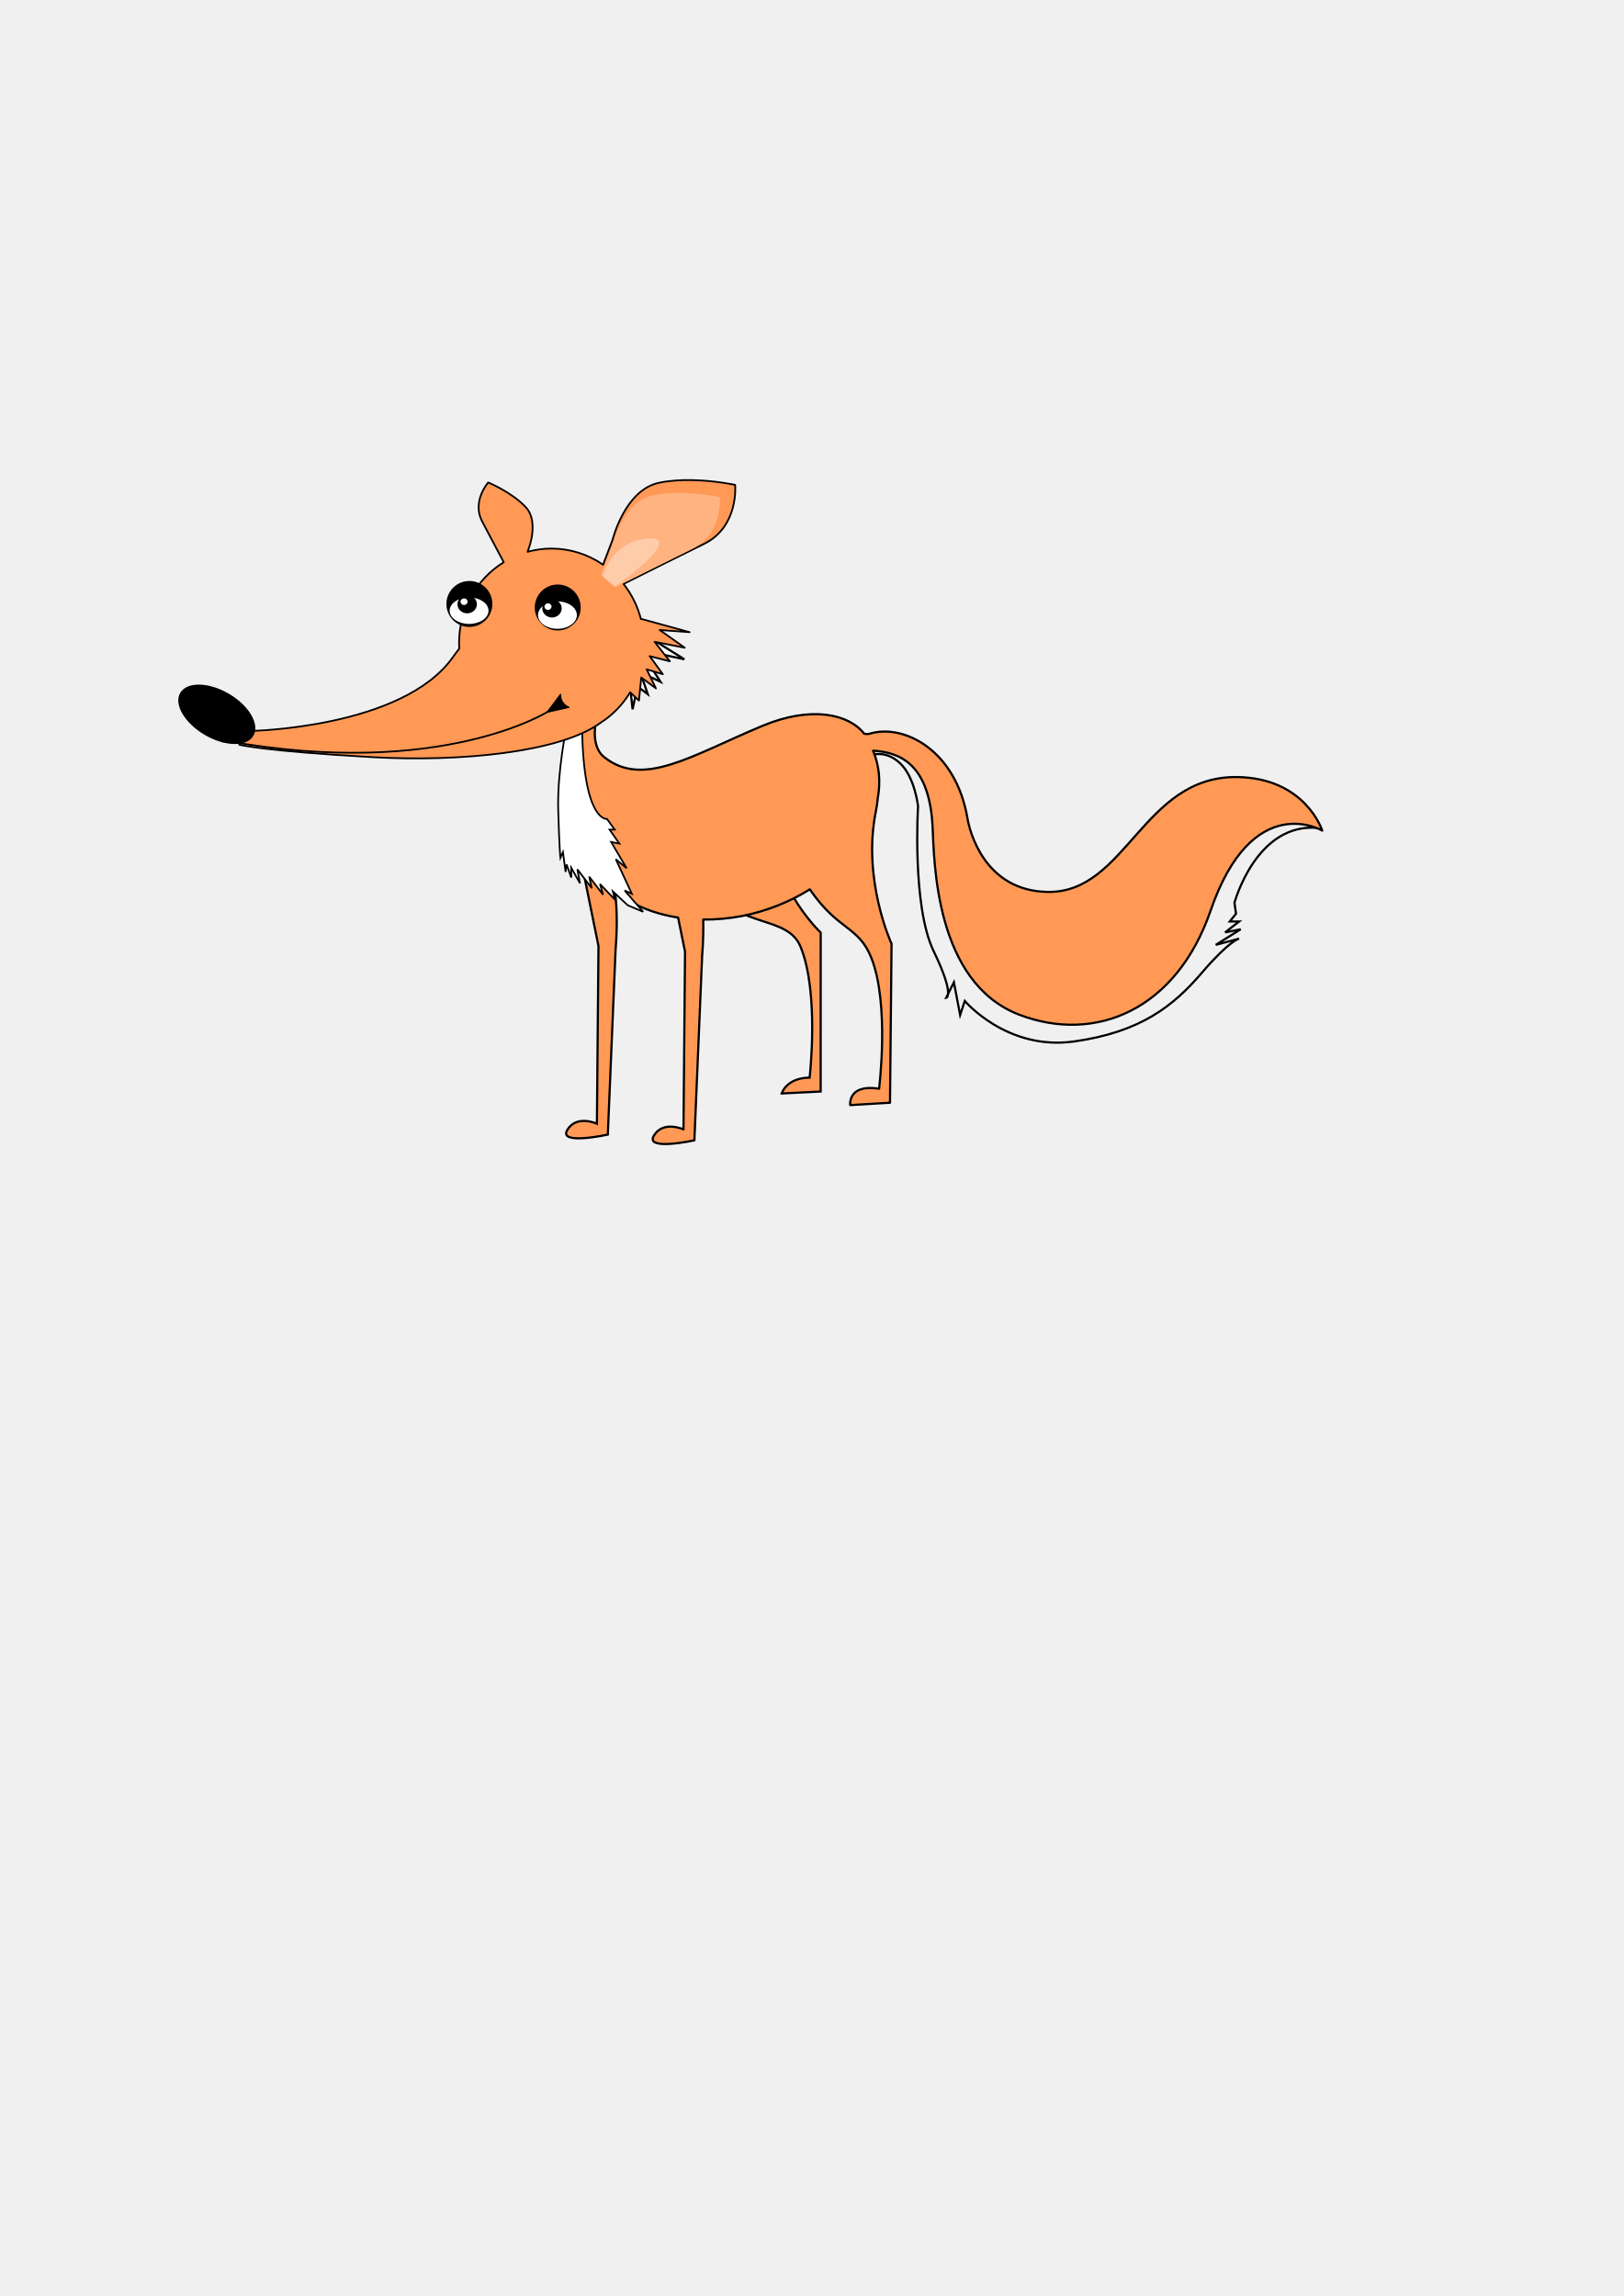
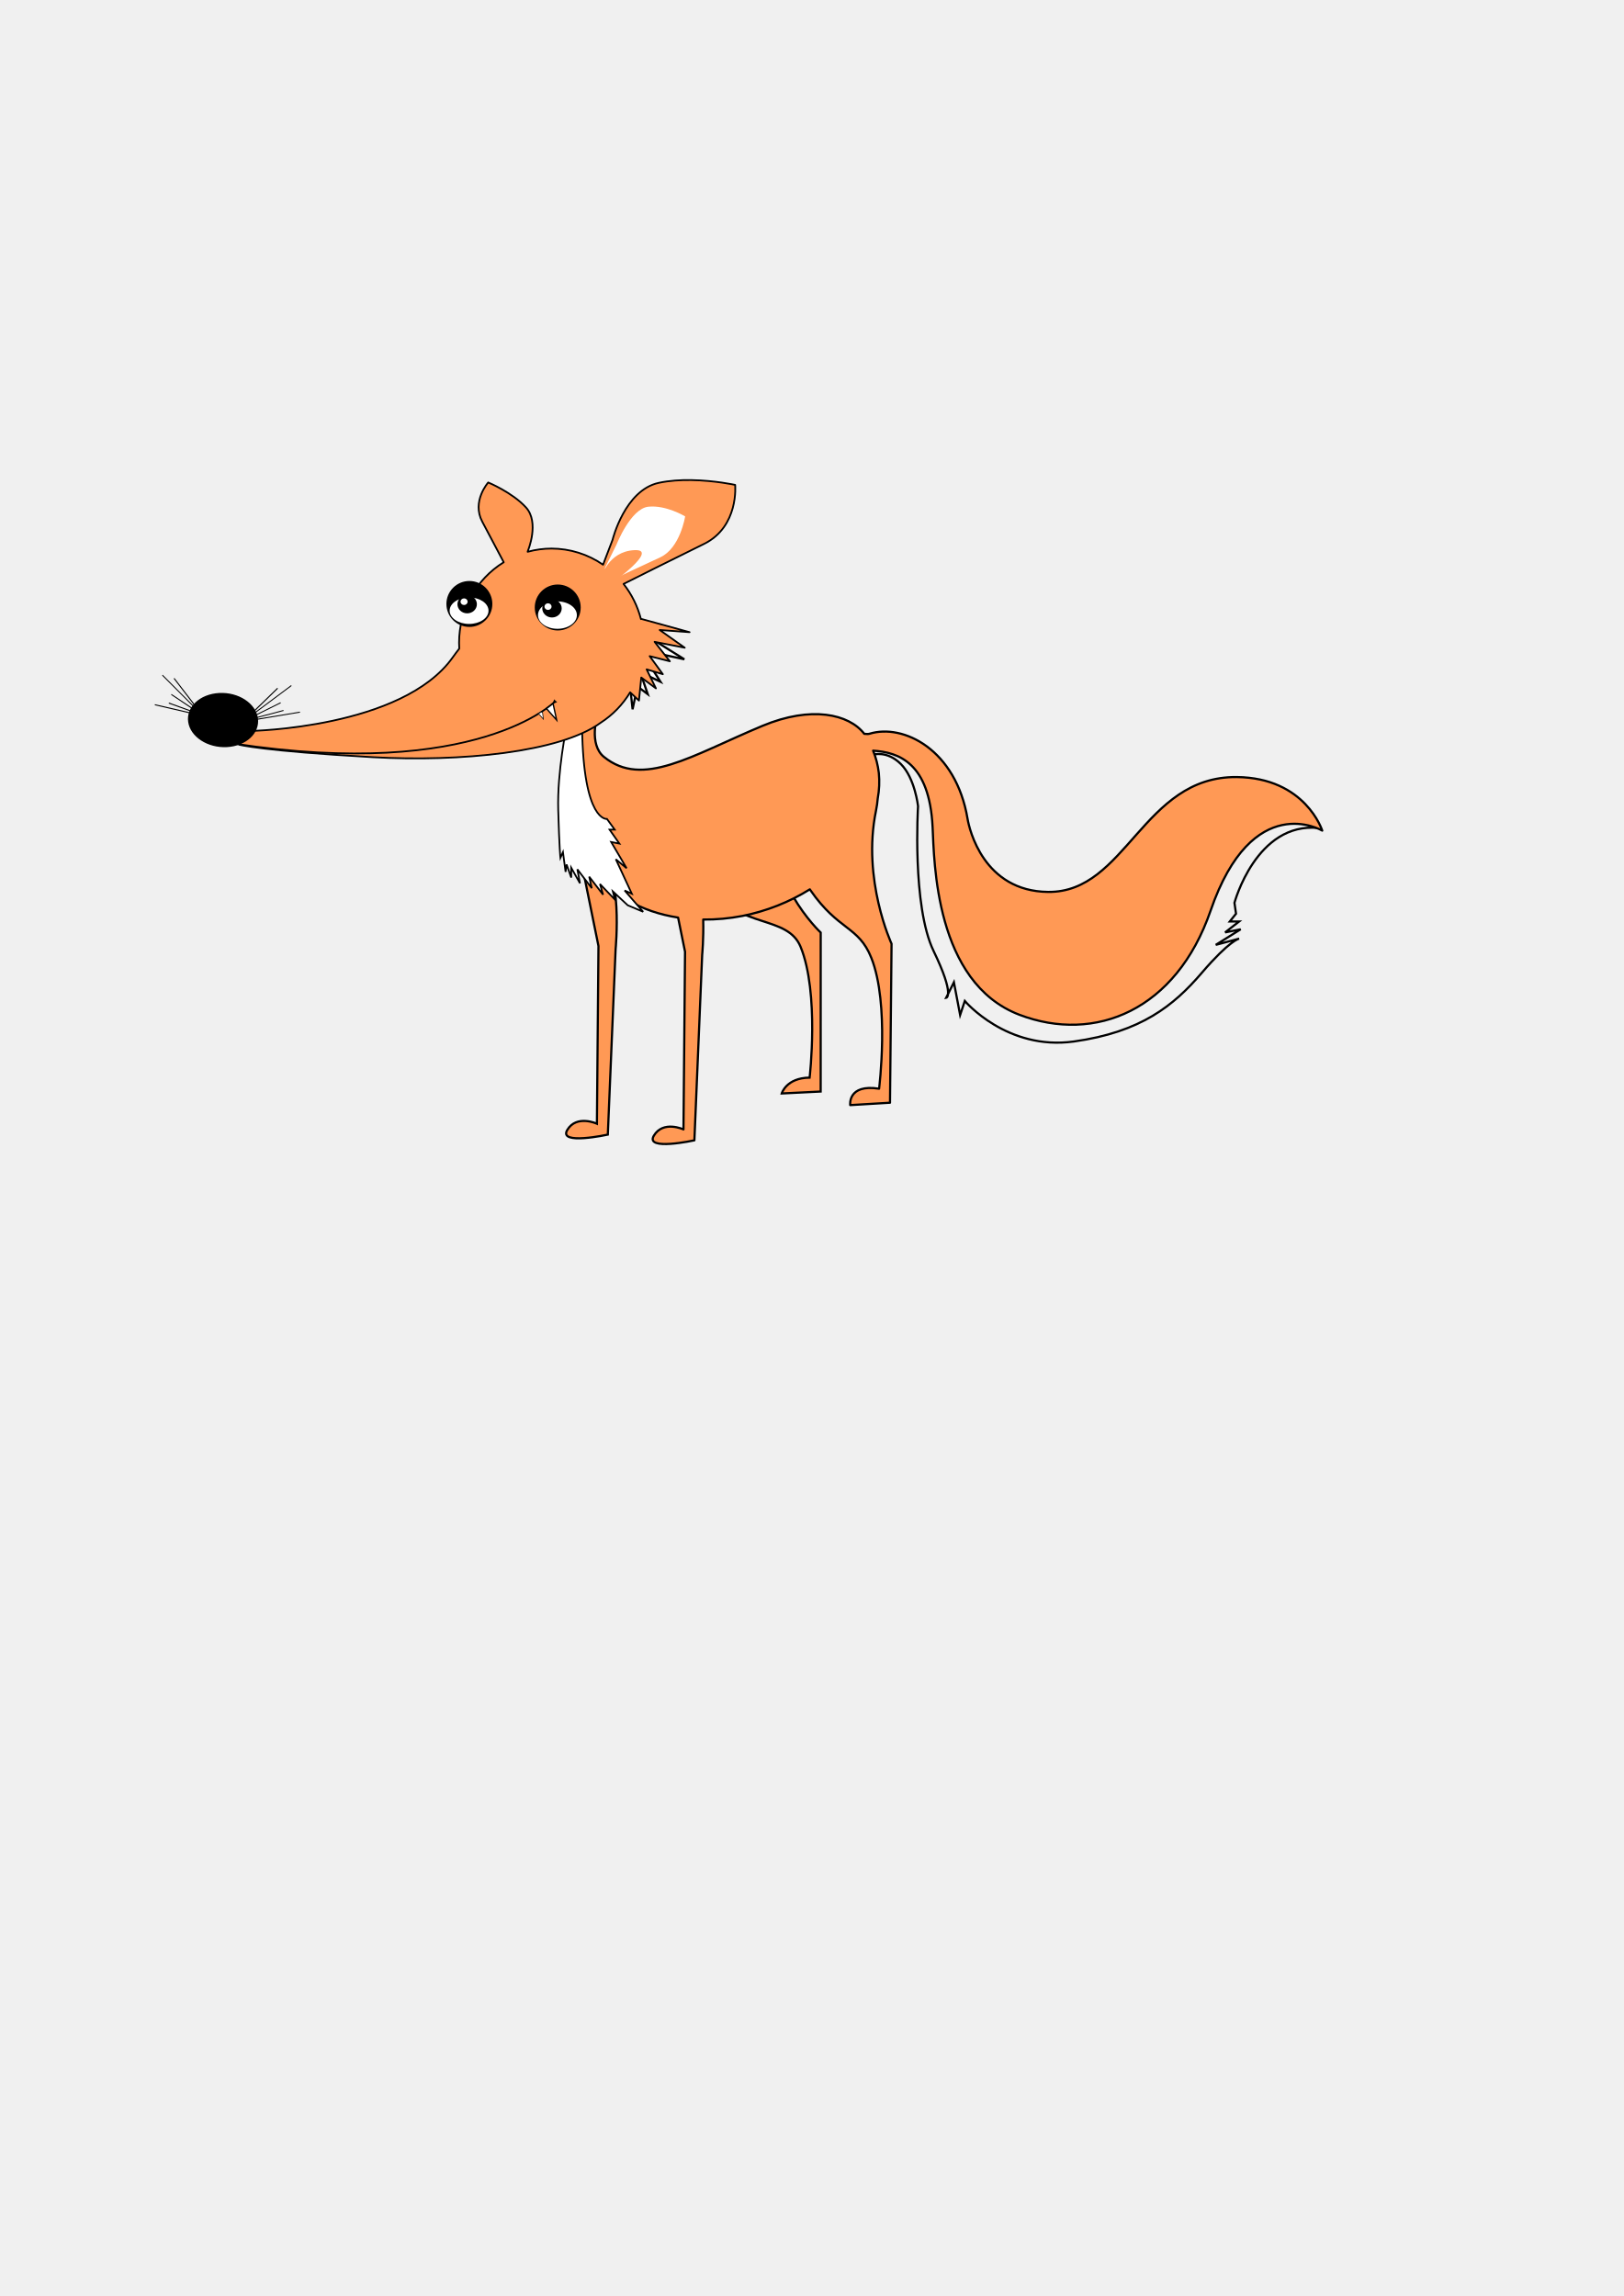
<svg xmlns="http://www.w3.org/2000/svg" width="210mm" height="297mm" viewBox="0 0 744.094 1052.362" id="svg2" version="1.1">
  <defs id="defs4">
+     <marker orient="auto" refY="0.0" refX="0.0" id="TriangleOutS" style="overflow:visible">
+       <path id="path4306" d="M 5.77,0.0 L -2.88,5.0 L -2.88,-5.0 L 5.77,0.0 z " style="fill-rule:evenodd;stroke:#000000;stroke-width:1pt;stroke-opacity:1;fill:#000000;fill-opacity:1" transform="scale(0.2)" />
+     </marker>
+     <marker orient="auto" refY="0.0" refX="0.0" id="marker13824" style="overflow:visible">
+       <path id="path13826" d="M 0.0,0.0 L 5.0,-5.0 L -12.5,0.0 L 5.0,5.0 L 0.0,0.0 z " style="fill-rule:evenodd;stroke:#000000;stroke-width:1pt;stroke-opacity:1;fill:#000000;fill-opacity:1" transform="scale(0.2) translate(6,0)" />
+     </marker>
    <marker orient="auto" refY="0.0" refX="0.0" id="marker9826" style="overflow:visible;">
      <path id="path9828" style="fill-rule:evenodd;stroke-width:0.625;stroke-linejoin:round;stroke:#000000;stroke-opacity:1;fill:#000000;fill-opacity:1" d="M 8.719,4.034 L -2.207,0.016 L 8.719,-4.002 C 6.973,-1.63 6.983,1.616 8.719,4.034 z " transform="scale(1.1) rotate(180) translate(1,0)" />
    </marker>
    <marker orient="auto" refY="0.0" refX="0.0" id="Arrow1Sstart" style="overflow:visible">
      <path id="path4170" d="M 0.0,0.0 L 5.0,-5.0 L -12.5,0.0 L 5.0,5.0 L 0.0,0.0 z " style="fill-rule:evenodd;stroke:#000000;stroke-width:1pt;stroke-opacity:1;fill:#ffffff;fill-opacity:1" transform="scale(0.2) translate(6,0)" />
    </marker>
    <marker orient="auto" refY="0.0" refX="0.0" id="Arrow2Lstart" style="overflow:visible">
      <path id="path4176" style="fill-rule:evenodd;stroke-width:0.625;stroke-linejoin:round;stroke:#000000;stroke-opacity:1;fill:#000000;fill-opacity:1" d="M 8.719,4.034 L -2.207,0.016 L 8.719,-4.002 C 6.973,-1.63 6.983,1.616 8.719,4.034 z " transform="scale(1.1) translate(1,0)" />
    </marker>
    <marker orient="auto" refY="0.0" refX="0.0" id="Club" style="overflow:visible">
      <path id="path4387" d="M -1.597,-7.098 C -3.486,-7.098 -5.024,-5.561 -5.024,-3.671 C -5.024,-3.015 -4.785,-2.444 -4.464,-1.923 C -4.503,-1.891 -4.544,-1.865 -4.581,-1.83 C -5.203,-2.685 -6.17,-3.275 -7.308,-3.275 C -9.197,-3.275 -10.734,-1.738 -10.734,0.151 C -10.734,2.04 -9.197,3.578 -7.308,3.578 C -6.314,3.578 -5.439,3.136 -4.814,2.459 C -4.938,2.814 -5.024,3.18 -5.024,3.578 C -5.024,5.467 -3.486,7.004 -1.597,7.004 C 0.292,7.004 1.829,5.467 1.829,3.578 C 1.829,2.784 1.514,2.084 1.06,1.503 C 2.415,1.766 3.772,2.297 4.766,3.834 C 4.028,3.096 3.554,1.753 3.554,-0.059 L 2.925,-0.105 L 3.507,-0.128 C 3.507,-1.94 3.958,-3.283 4.696,-4.021 C 3.737,-2.539 2.439,-1.995 1.13,-1.713 C 1.534,-2.275 1.829,-2.927 1.829,-3.671 C 1.829,-5.561 0.292,-7.098 -1.597,-7.098 z " style="fill-rule:evenodd;stroke:#000000;stroke-width:0.746pt;stroke-opacity:1;fill:#000000;fill-opacity:1" transform="scale(0.6)" />
    </marker>
    <marker orient="auto" refY="0.0" refX="0.0" id="DotL" style="overflow:visible">
      <path id="path4219" d="M -2.5,-1.0 C -2.5,1.76 -4.74,4.0 -7.5,4.0 C -10.26,4.0 -12.5,1.76 -12.5,-1.0 C -12.5,-3.76 -10.26,-6.0 -7.5,-6.0 C -4.74,-6.0 -2.5,-3.76 -2.5,-1.0 z " style="fill-rule:evenodd;stroke:#000000;stroke-width:1pt;stroke-opacity:1;fill:#000000;fill-opacity:1" transform="scale(0.8) translate(7.4, 1)" />
    </marker>
    <marker orient="auto" refY="0.0" refX="0.0" id="SemiCircleIn" style="overflow:visible">
      <path id="path4336" d="M -0.375,-0.046 C -0.375,2.714 1.865,4.954 4.625,4.954 L 4.625,-5.046 C 1.865,-5.046 -0.375,-2.806 -0.375,-0.046 z " style="fill-rule:evenodd;stroke:#000000;stroke-width:1pt;stroke-opacity:1;fill:#000000;fill-opacity:1" transform="scale(0.6)" />
    </marker>
    <marker orient="auto" refY="0.0" refX="0.0" id="Arrow1Mend" style="overflow:visible;">
      <path id="path4167" d="M 0.0,0.0 L 5.0,-5.0 L -12.5,0.0 L 5.0,5.0 L 0.0,0.0 z " style="fill-rule:evenodd;stroke:#000000;stroke-width:1pt;stroke-opacity:1;fill:#ffffff;fill-opacity:1" transform="scale(0.4) rotate(180) translate(10,0)" />
    </marker>
    <marker orient="auto" refY="0.0" refX="0.0" id="Arrow2Lend" style="overflow:visible;">
      <path id="path4179" style="fill-rule:evenodd;stroke-width:0.625;stroke-linejoin:round;stroke:#eb781e;stroke-opacity:1;fill:#ffffff;fill-opacity:1" d="M 8.719,4.034 L -2.207,0.016 L 8.719,-4.002 C 6.973,-1.63 6.983,1.616 8.719,4.034 z " transform="scale(1.1) rotate(180) translate(1,0)" />
    </marker>
    <marker orient="auto" refY="0.0" refX="0.0" id="DiamondLend" style="overflow:visible">
      <path id="path4255" d="M 0,-7.071 L -7.071,0 L 0,7.071 L 7.071,0 L 0,-7.071 z " style="fill-rule:evenodd;stroke:#000000;stroke-width:1pt;stroke-opacity:1;fill:#000000;fill-opacity:1" transform="scale(0.8) translate(-7,0)" />
    </marker>
    <marker orient="auto" refY="0.0" refX="0.0" id="EmptyTriangleInL" style="overflow:visible">
      <path id="path4309" d="M 5.77,0.0 L -2.88,5.0 L -2.88,-5.0 L 5.77,0.0 z " style="fill-rule:evenodd;fill:#ffffff;stroke:#000000;stroke-width:1pt;stroke-opacity:1" transform="scale(-0.8) translate(-6,0)" />
    </marker>
    <marker orient="auto" refY="0.0" refX="0.0" id="Tail" style="overflow:visible">
      <g id="g4194" transform="scale(-1.2)" style="stroke:#000000;stroke-opacity:1;fill:#000000;fill-opacity:1">
        <path id="path4196" d="M -3.805,-3.959 L 0.544,0" style="fill:#000000;fill-rule:evenodd;stroke:#000000;stroke-width:0.8;stroke-linecap:round;stroke-opacity:1;fill-opacity:1" />
        <path id="path4198" d="M -1.287,-3.959 L 3.062,0" style="fill:#000000;fill-rule:evenodd;stroke:#000000;stroke-width:0.8;stroke-linecap:round;stroke-opacity:1;fill-opacity:1" />
        <path id="path4200" d="M 1.305,-3.959 L 5.654,0" style="fill:#000000;fill-rule:evenodd;stroke:#000000;stroke-width:0.8;stroke-linecap:round;stroke-opacity:1;fill-opacity:1" />
        <path id="path4202" d="M -3.805,4.178 L 0.544,0.22" style="fill:#000000;fill-rule:evenodd;stroke:#000000;stroke-width:0.8;stroke-linecap:round;stroke-opacity:1;fill-opacity:1" />
        <path id="path4204" d="M -1.287,4.178 L 3.062,0.22" style="fill:#000000;fill-rule:evenodd;stroke:#000000;stroke-width:0.8;stroke-linecap:round;stroke-opacity:1;fill-opacity:1" />
        <path id="path4206" d="M 1.305,4.178 L 5.654,0.22" style="fill:#000000;fill-rule:evenodd;stroke:#000000;stroke-width:0.8;stroke-linecap:round;stroke-opacity:1;fill-opacity:1" />
      </g>
    </marker>
    <marker orient="auto" refY="0.0" refX="0.0" id="Arrow2Mend" style="overflow:visible;">
      <path id="path4185" style="fill-rule:evenodd;stroke-width:0.625;stroke-linejoin:round;stroke:#000000;stroke-opacity:1;fill:#000000;fill-opacity:1" d="M 8.719,4.034 L -2.207,0.016 L 8.719,-4.002 C 6.973,-1.63 6.983,1.616 8.719,4.034 z " transform="scale(0.6) rotate(180) translate(0,0)" />
    </marker>
    <marker orient="auto" refY="0.0" refX="0.0" id="marker4460" style="overflow:visible;">
      <path id="path4462" d="M 0.0,0.0 L 5.0,-5.0 L -12.5,0.0 L 5.0,5.0 L 0.0,0.0 z " style="fill-rule:evenodd;stroke:#000000;stroke-width:1pt;stroke-opacity:1;fill:#000000;fill-opacity:1" transform="scale(0.8) rotate(180) translate(12.5,0)" />
    </marker>
    <marker orient="auto" refY="0.0" refX="0.0" id="Arrow1Lstart" style="overflow:visible">
      <path id="path4158" d="M 0.0,0.0 L 5.0,-5.0 L -12.5,0.0 L 5.0,5.0 L 0.0,0.0 z " style="fill-rule:evenodd;stroke:#000000;stroke-width:1pt;stroke-opacity:1;fill:#000000;fill-opacity:1" transform="scale(0.8) translate(12.5,0)" />
    </marker>
    <marker orient="auto" refY="0.0" refX="0.0" id="Arrow1Lend" style="overflow:visible;">
      <path id="path4161" d="M 0.0,0.0 L 5.0,-5.0 L -12.5,0.0 L 5.0,5.0 L 0.0,0.0 z " style="fill-rule:evenodd;stroke:#000000;stroke-width:1pt;stroke-opacity:1;fill:#000000;fill-opacity:1" transform="scale(0.8) rotate(180) translate(12.5,0)" />
    </marker>
  </defs>
  <g id="layer1">
    <path style="fill:none;fill-rule:evenodd;stroke:#000000;stroke-width:1px;stroke-linecap:butt;stroke-linejoin:miter;stroke-opacity:1" d="m 400,345.934 c 0,0 6.429,-2.143 12.857,4.286 6.429,6.429 7.857,19.286 7.857,19.286 0,0 -2.857,45.714 7.143,66.429 10,20.714 5.714,21.429 5.714,21.429 l 3.571,-7.143 2.857,15 2.143,-6.429 c 0,0 19.286,22.857 50,18.571 30.714,-4.286 45.714,-16.429 58.571,-31.429 12.857,-15 17.143,-15.714 17.143,-15.714 l -10.714,2.857 11.429,-7.143 -7.143,1.429 6.429,-5 -4.286,0 2.857,-3.571 -0.714,-5 c 0,0 10,-37.143 38.571,-34.286 -15,-16.429 -33.571,-11.429 -33.571,-11.429 l -54.286,62.857 -55,7.857 L 435.714,383.076 425,350.219 l -16.429,-9.286 -17.143,0.714 z" id="path11751" />
    <path style="fill:#ff9955;fill-opacity:1;fill-rule:evenodd;stroke:#000000;stroke-width:1px;stroke-linecap:butt;stroke-linejoin:miter;stroke-opacity:1" d="m 325.57,372.208 c 0,0 33.502,-18.709 29.985,-1.716 -6.525,31.523 20.548,56.948 20.548,56.948 l -0.015,72.861 -17.849,0.886 c 0,0 2.05,-7.163 12.788,-7.266 0,0 4.518,-38.848 -4.147,-59.963 -5.977,-14.562 -27.938,-8.304 -40.973,-26.751 -28.795,-40.751 -0.336,-34.998 -0.336,-34.998 z" id="path11728-7" />
    <path style="fill:#ff9955;fill-opacity:1;fill-rule:evenodd;stroke:#000000;stroke-width:1px;stroke-linecap:butt;stroke-linejoin:miter;stroke-opacity:1" d="m 264.972,387.901 9.286,45.714 -0.714,81.429 c 0,0 -9.286,-4.286 -13.571,2.857 -4.286,7.143 18.571,2.143 18.571,2.143 l 3.571,-85 c 0,0 3.571,-37.143 -7.857,-42.857 -11.429,-5.714 -9.286,-4.286 -9.286,-4.286 z" id="path11711" />
    <path style="fill:#ff9955;fill-opacity:1;stroke:#000000;stroke-width:1;stroke-linejoin:round;stroke-miterlimit:4;stroke-dasharray:none;stroke-dashoffset:0;stroke-opacity:1" d="m 349.461,332.67 c -32.758,13.671 -54.886,28.671 -72.685,14.256 -7.114,-5.761 -3.041,-19.053 -3.041,-19.053 1.718,-2.24 -11.395,5.646 -11.395,5.646 0,0 -4.413,48.467 7.596,62.107 0.873,0.991 1.711,1.893 2.531,2.754 7.635,11.622 21.389,19.593 38.283,22.188 l 3.182,15.666 -0.715,81.428 c 0,0 -9.285,-4.285 -13.57,2.857 -4.286,7.143 18.57,2.143 18.57,2.143 l 3.572,-85 c 0,0 0.708,-7.459 0.473,-16.199 5.908,0.072 11.936,-0.479 17.928,-1.637 11.004,-2.188 21.617,-6.375 30.936,-12.203 0.103,0.151 0.198,0.301 0.303,0.453 12.857,18.571 22.023,16.305 27.86,30.924 8.463,21.197 3.572,60 3.572,60 -14.519,-2.269 -13.236,7.521 -13.236,7.521 l 18.236,-1.091 0.713,-72.857 c 0,0 -13.614,-29.389 -7.145,-60.924 0.413,-2.016 0.664,-3.866 0.799,-5.594 0.73,-3.988 0.899,-7.953 0.504,-11.82 -0.41,-3.512 -1.286,-6.92 -2.613,-10.174 11.648,0.758 25.793,5.44 27.26,35.006 0.771,15.539 0.983,71.249 39.76,86.043 34.689,13.235 71.907,-2.056 87.629,-47.686 19.203,-55.731 51.182,-36.717 51.182,-36.717 0,0 -7.663,-24.239 -39.217,-24.543 -43.028,-0.415 -50.54,53.028 -86.432,52.645 -29.557,-0.316 -36.1,-28.748 -36.889,-33.473 -5.309,-31.794 -29.454,-43.799 -44.979,-39.018 -0.804,0.248 -1.615,0.001 -2.363,0.029 -7.017,-9.094 -24.329,-12.976 -46.608,-3.678 z" id="path10159" />
    <path style="fill:#ffffff;fill-opacity:1;fill-rule:evenodd;stroke:#000000;stroke-width:0.788px;stroke-linecap:butt;stroke-linejoin:miter;stroke-opacity:1" d="m 259.7,332.834 c 0,0 -4.407,20.773 -3.886,38.502 0.521,17.729 1.004,21.877 1.004,21.877 l 1.168,-2.647 1.202,9.048 0.46,-3.398 2.133,6.025 -0.013,-4.527 4.017,7.147 -1.194,-6.407 6.608,8.643 -1.191,-5.276 6.372,8.267 -1.425,-4.897 6.839,7.133 -0.951,-3.768 6.836,6.378 7.062,2.981 -8.492,-9.765 3.296,1.492 -7.334,-15.807 4.949,4.124 -7.088,-12.036 3.764,0.735 -4.485,-6.39 2.351,-0.012 -3.541,-4.886 c 0,0 -10.81,1.565 -11.406,-41.818 z" id="path11882" />
    <path style="fill:#ffffff;fill-rule:evenodd;stroke:#000000;stroke-width:1;stroke-linecap:butt;stroke-linejoin:miter;stroke-miterlimit:4;stroke-dasharray:none;stroke-opacity:1" d="m 291.937,288.632 21.68,13.554 -20.377,-4.412 9.43,14.699 -9.269,-4.327 3.451,10.029 -4.739,-3.558 -2.22,10.489 -1.5,-13.826 z" id="path11884" />
    <path style="fill:#ff9955;fill-opacity:1;stroke:#000000;stroke-width:0.802;stroke-linejoin:round;stroke-miterlimit:4;stroke-dasharray:none;stroke-dashoffset:0;stroke-opacity:1" d="m 316.883,220.042 c -4.914,-0.08 -10.159,0.225 -15.019,1.275 -15.552,3.36 -21.127,26.05 -21.127,26.05 l -4.37,11.46 a 42.374,43.233 0 0 0 -23.613,-7.401 42.374,43.233 0 0 0 -10.948,1.486 l 0.157,-0.561 c 0,0 5.379,-12.913 -0.949,-19.807 -6.327,-6.894 -17.281,-11.402 -17.281,-11.402 0,0 -7.709,8.669 -2.717,17.988 3.535,6.597 7.376,13.903 9.828,18.573 a 42.374,43.233 0 0 0 -20.465,36.955 42.374,43.233 0 0 0 0.091,2.629 c -0.986,1.257 -1.971,2.566 -2.955,3.957 -23.024,32.561 -92.764,33.785 -92.764,33.785 l -5.154,6.299 c 0,0 10.308,2.863 61.271,5.726 39.928,2.243 85.825,-2.193 104.383,-15.784 a 42.374,43.233 0 0 0 13.527,-13.949 l 4.035,3.78 1.066,-10.563 6.711,4.973 -4.251,-8.713 7.423,2.225 -6.038,-8.284 9.249,2.36 -6.99,-8.915 13.813,2.695 -11.474,-8.125 13.694,1.007 -22.231,-6.114 -0.056,0.125 a 42.374,43.233 0 0 0 -7.971,-16.127 c 4.707,-2.362 22.644,-11.358 36.847,-18.329 16.154,-7.929 14.295,-27.066 14.295,-27.066 0,0 -9.21,-2.028 -20.02,-2.203 z" id="path10106" />
-     <path style="fill:none;fill-rule:evenodd;stroke:#000000;stroke-width:0.802;stroke-linecap:butt;stroke-linejoin:round;stroke-miterlimit:4;stroke-dasharray:none;stroke-dashoffset:0;stroke-opacity:1;marker-start:url(#marker9826);marker-mid:url(#Arrow1Mend);marker-end:url(#Arrow1Sstart)" d="m 251.608,325.865 c 0,0 -48.673,31.494 -147.737,13.743" id="path3352" />
+     <path style="fill:none;fill-rule:evenodd;stroke:#000000;stroke-width:0.802;stroke-linecap:butt;stroke-linejoin:round;stroke-miterlimit:4;stroke-dasharray:none;stroke-dashoffset:0;stroke-opacity:1;marker-start:url(#TriangleOutS);marker-mid:url(#Arrow1Mend);marker-end:url(#Arrow1Sstart)" d="m 254.217,321.62 c 0,0 -35.265,36.219 -147.131,19.168" id="path3352" />
    <circle style="fill:#000000;stroke-width:1;stroke-miterlimit:4;stroke-dasharray:none;stroke-dashoffset:0" id="path5632" cx="255.592" cy="278.44" r="10.528" />
    <ellipse style="fill:#ffffff;stroke-width:1;stroke-miterlimit:4;stroke-dasharray:none;stroke-dashoffset:0" id="path5634" cx="255.455" cy="281.931" rx="8.908" ry="6.276" />
-     <ellipse style="fill:#000000;stroke-width:1;stroke-miterlimit:4;stroke-dasharray:none;stroke-dashoffset:0" id="path5632-4" cx="251.168" cy="232.335" rx="19.435" ry="10.932" transform="matrix(0.8629643,0.505265,-0.505265,0.8629643,0,0)" />
+     <ellipse style="fill:#000000;stroke-width:1;stroke-miterlimit:4;stroke-dasharray:none;stroke-dashoffset:0" id="path5632-4" cx="54.424" cy="336.377" rx="16" ry="12.532" transform="matrix(0.9985581,-0.05368152,0.1423078,0.9898225,0,0)" />
    <circle style="fill:#000000;stroke-width:1;stroke-miterlimit:4;stroke-dasharray:none;stroke-dashoffset:0" id="path5632-7" cx="215.102" cy="276.821" r="10.528" />
    <ellipse style="fill:#ffffff;stroke-width:1;stroke-miterlimit:4;stroke-dasharray:none;stroke-dashoffset:0" id="path5634-3" cx="214.964" cy="279.906" rx="8.908" ry="6.074" />
    <ellipse style="fill:#000000;stroke-width:1;stroke-miterlimit:4;stroke-dasharray:none;stroke-dashoffset:0" id="path5634-3-3" cx="214.089" cy="276.947" rx="4.454" ry="4.176" />
    <ellipse style="fill:#000000;stroke-width:1;stroke-miterlimit:4;stroke-dasharray:none;stroke-dashoffset:0" id="path5634-3-3-1" cx="252.96" cy="278.845" rx="4.454" ry="4.176" />
    <ellipse style="fill:#ffffff;stroke-width:1;stroke-miterlimit:4;stroke-dasharray:none;stroke-dashoffset:0" id="path5634-3-3-2" cx="212.672" cy="275.783" rx="1.62" ry="1.518" />
    <ellipse style="fill:#ffffff;stroke-width:1;stroke-miterlimit:4;stroke-dasharray:none;stroke-dashoffset:0" id="path5634-3-3-2-2" cx="251.138" cy="278.035" rx="1.62" ry="1.518" />
-     <path style="fill:#ffb380;fill-opacity:1;fill-rule:evenodd;stroke:none;stroke-width:1px;stroke-linecap:butt;stroke-linejoin:miter;stroke-opacity:1" d="m 280.672,249.863 c 0,0 4.882,-19.872 18.502,-22.814 13.62,-2.942 30.686,0.814 30.686,0.814 0,0 1.627,16.76 -12.52,23.704 -14.148,6.944 -35.246,17.543 -35.246,17.543 l -6.572,-5.749 z" id="path10108-3" />
-     <path style="fill:#ffccaa;fill-rule:evenodd;stroke:none;stroke-width:1px;stroke-linecap:butt;stroke-linejoin:miter;stroke-opacity:1" d="m 276.131,264.207 c 0,0 4.248,-16.463 21.136,-17.388 16.888,-0.926 -15.472,22.138 -15.472,22.138 z" id="path10125" />
+     <path style="fill:#ffffff;fill-opacity:1;fill-rule:evenodd;stroke:none;stroke-width:1px;stroke-linecap:butt;stroke-linejoin:miter;stroke-opacity:1" d="m 282.573,249.503 c 0,0 6.455,-16.406 14.558,-17.259 8.103,-0.853 16.851,4.446 16.851,4.446 0,0 -2.26,14.539 -11.411,18.752 -9.15,4.213 -22.842,10.703 -22.842,10.703 l -2.557,-5.722 z" id="path10108-3" />
+     <path style="fill:#ff9955;fill-rule:evenodd;stroke:none;stroke-width:1px;stroke-linecap:butt;stroke-linejoin:miter;stroke-opacity:1" d="m 275.596,264.513 c 0,0 3.026,-11.697 15.055,-12.355 12.029,-0.658 -11.02,15.73 -11.02,15.73 z" id="path10125" />
+     <path style="fill:#ffffff;fill-rule:evenodd;stroke:#000000;stroke-width:0.61px;stroke-linecap:butt;stroke-linejoin:miter;stroke-opacity:1" d="m 253.457,322.491 1.629,7.542 -4.653,-5.256 z" id="path16542" />
+     <path style="fill:#ffffff;fill-rule:evenodd;stroke:#000000;stroke-width:0.307px;stroke-linecap:butt;stroke-linejoin:miter;stroke-opacity:1" d="m 248.596,326.164 0.406,3.452 -2.255,-2.594 z" id="path16542-6" />
+     <g id="g16625" transform="matrix(0.09557327,-0.4354347,0.4401593,0.06919334,-70.47748,380.2472)">
+       <path id="path16574" d="m 174.573,377.152 16.592,36.65" style="fill:none;fill-rule:evenodd;stroke:#000000;stroke-width:1px;stroke-linecap:butt;stroke-linejoin:miter;stroke-opacity:1" />
+       <path id="path16574-6" d="m 174.835,376.773 37.991,26.179" style="fill:none;fill-rule:evenodd;stroke:#000000;stroke-width:1.131px;stroke-linecap:butt;stroke-linejoin:miter;stroke-opacity:1" />
+       <path id="path16574-4" d="m 174.634,376.91 23.955,32.321" style="fill:none;fill-rule:evenodd;stroke:#000000;stroke-width:1px;stroke-linecap:butt;stroke-linejoin:miter;stroke-opacity:1" />
+       <path id="path16574-2" d="m 173.641,376.299 c 6.152,18.132 12.304,36.264 18.456,54.396" style="fill:none;fill-rule:evenodd;stroke:#000000;stroke-width:1;stroke-linecap:butt;stroke-linejoin:miter;stroke-miterlimit:4;stroke-dasharray:none;stroke-opacity:1" />
+       <path id="path16574-7" d="m 173.63,375.83 44.145,40.363" style="fill:none;fill-rule:evenodd;stroke:#000000;stroke-width:1;stroke-linecap:butt;stroke-linejoin:miter;stroke-miterlimit:4;stroke-dasharray:none;stroke-opacity:1" />
+     </g>
+     <g id="g16625-8" transform="matrix(-0.0771451,-0.4871504,-0.3750456,0.07231663,247.3096,385.4449)">
+       <path id="path16574-77" d="m 174.573,377.152 16.592,36.65" style="fill:none;fill-rule:evenodd;stroke:#000000;stroke-width:1px;stroke-linecap:butt;stroke-linejoin:miter;stroke-opacity:1" />
+       <path id="path16574-6-1" d="m 174.835,376.773 37.991,26.179" style="fill:none;fill-rule:evenodd;stroke:#000000;stroke-width:1.131px;stroke-linecap:butt;stroke-linejoin:miter;stroke-opacity:1" />
+       <path id="path16574-4-7" d="m 174.634,376.91 23.955,32.321" style="fill:none;fill-rule:evenodd;stroke:#000000;stroke-width:1px;stroke-linecap:butt;stroke-linejoin:miter;stroke-opacity:1" />
+       <path id="path16574-2-7" d="m 173.641,376.299 c 6.152,18.132 12.304,36.264 18.456,54.396" style="fill:none;fill-rule:evenodd;stroke:#000000;stroke-width:1;stroke-linecap:butt;stroke-linejoin:miter;stroke-miterlimit:4;stroke-dasharray:none;stroke-opacity:1" />
+       <path id="path16574-7-9" d="m 173.63,375.83 44.145,40.363" style="fill:none;fill-rule:evenodd;stroke:#000000;stroke-width:1;stroke-linecap:butt;stroke-linejoin:miter;stroke-miterlimit:4;stroke-dasharray:none;stroke-opacity:1" />
+     </g>
  </g>
</svg>
